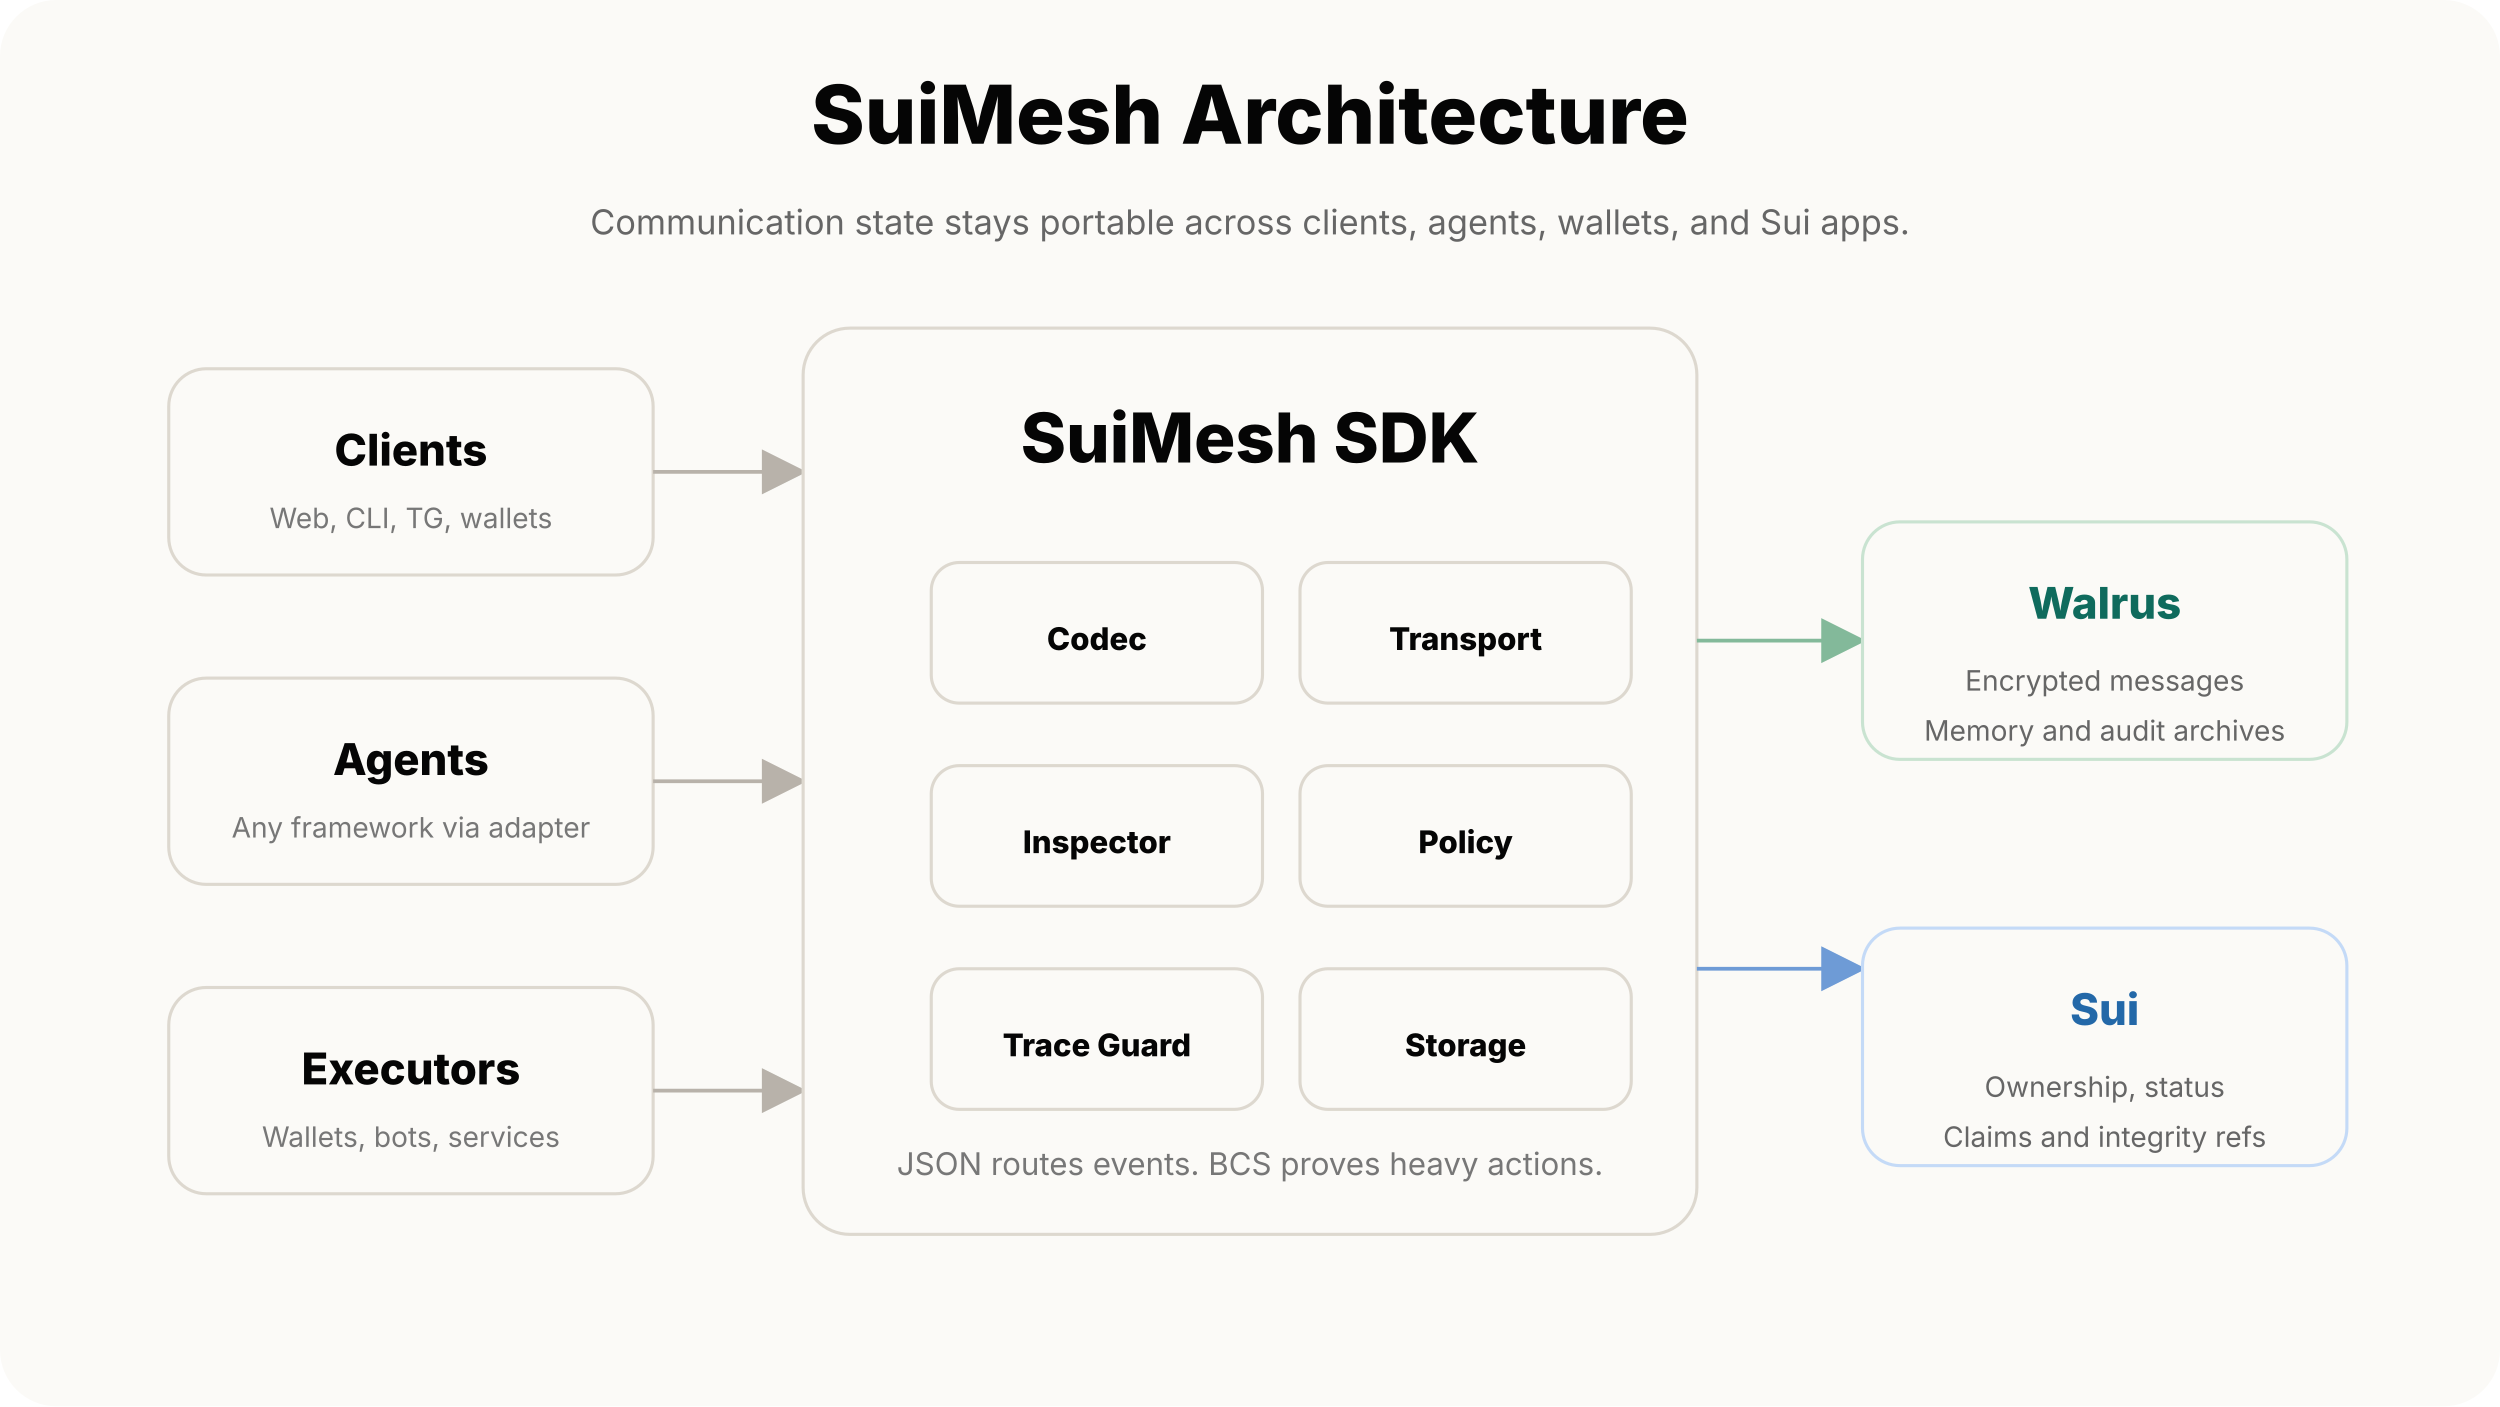
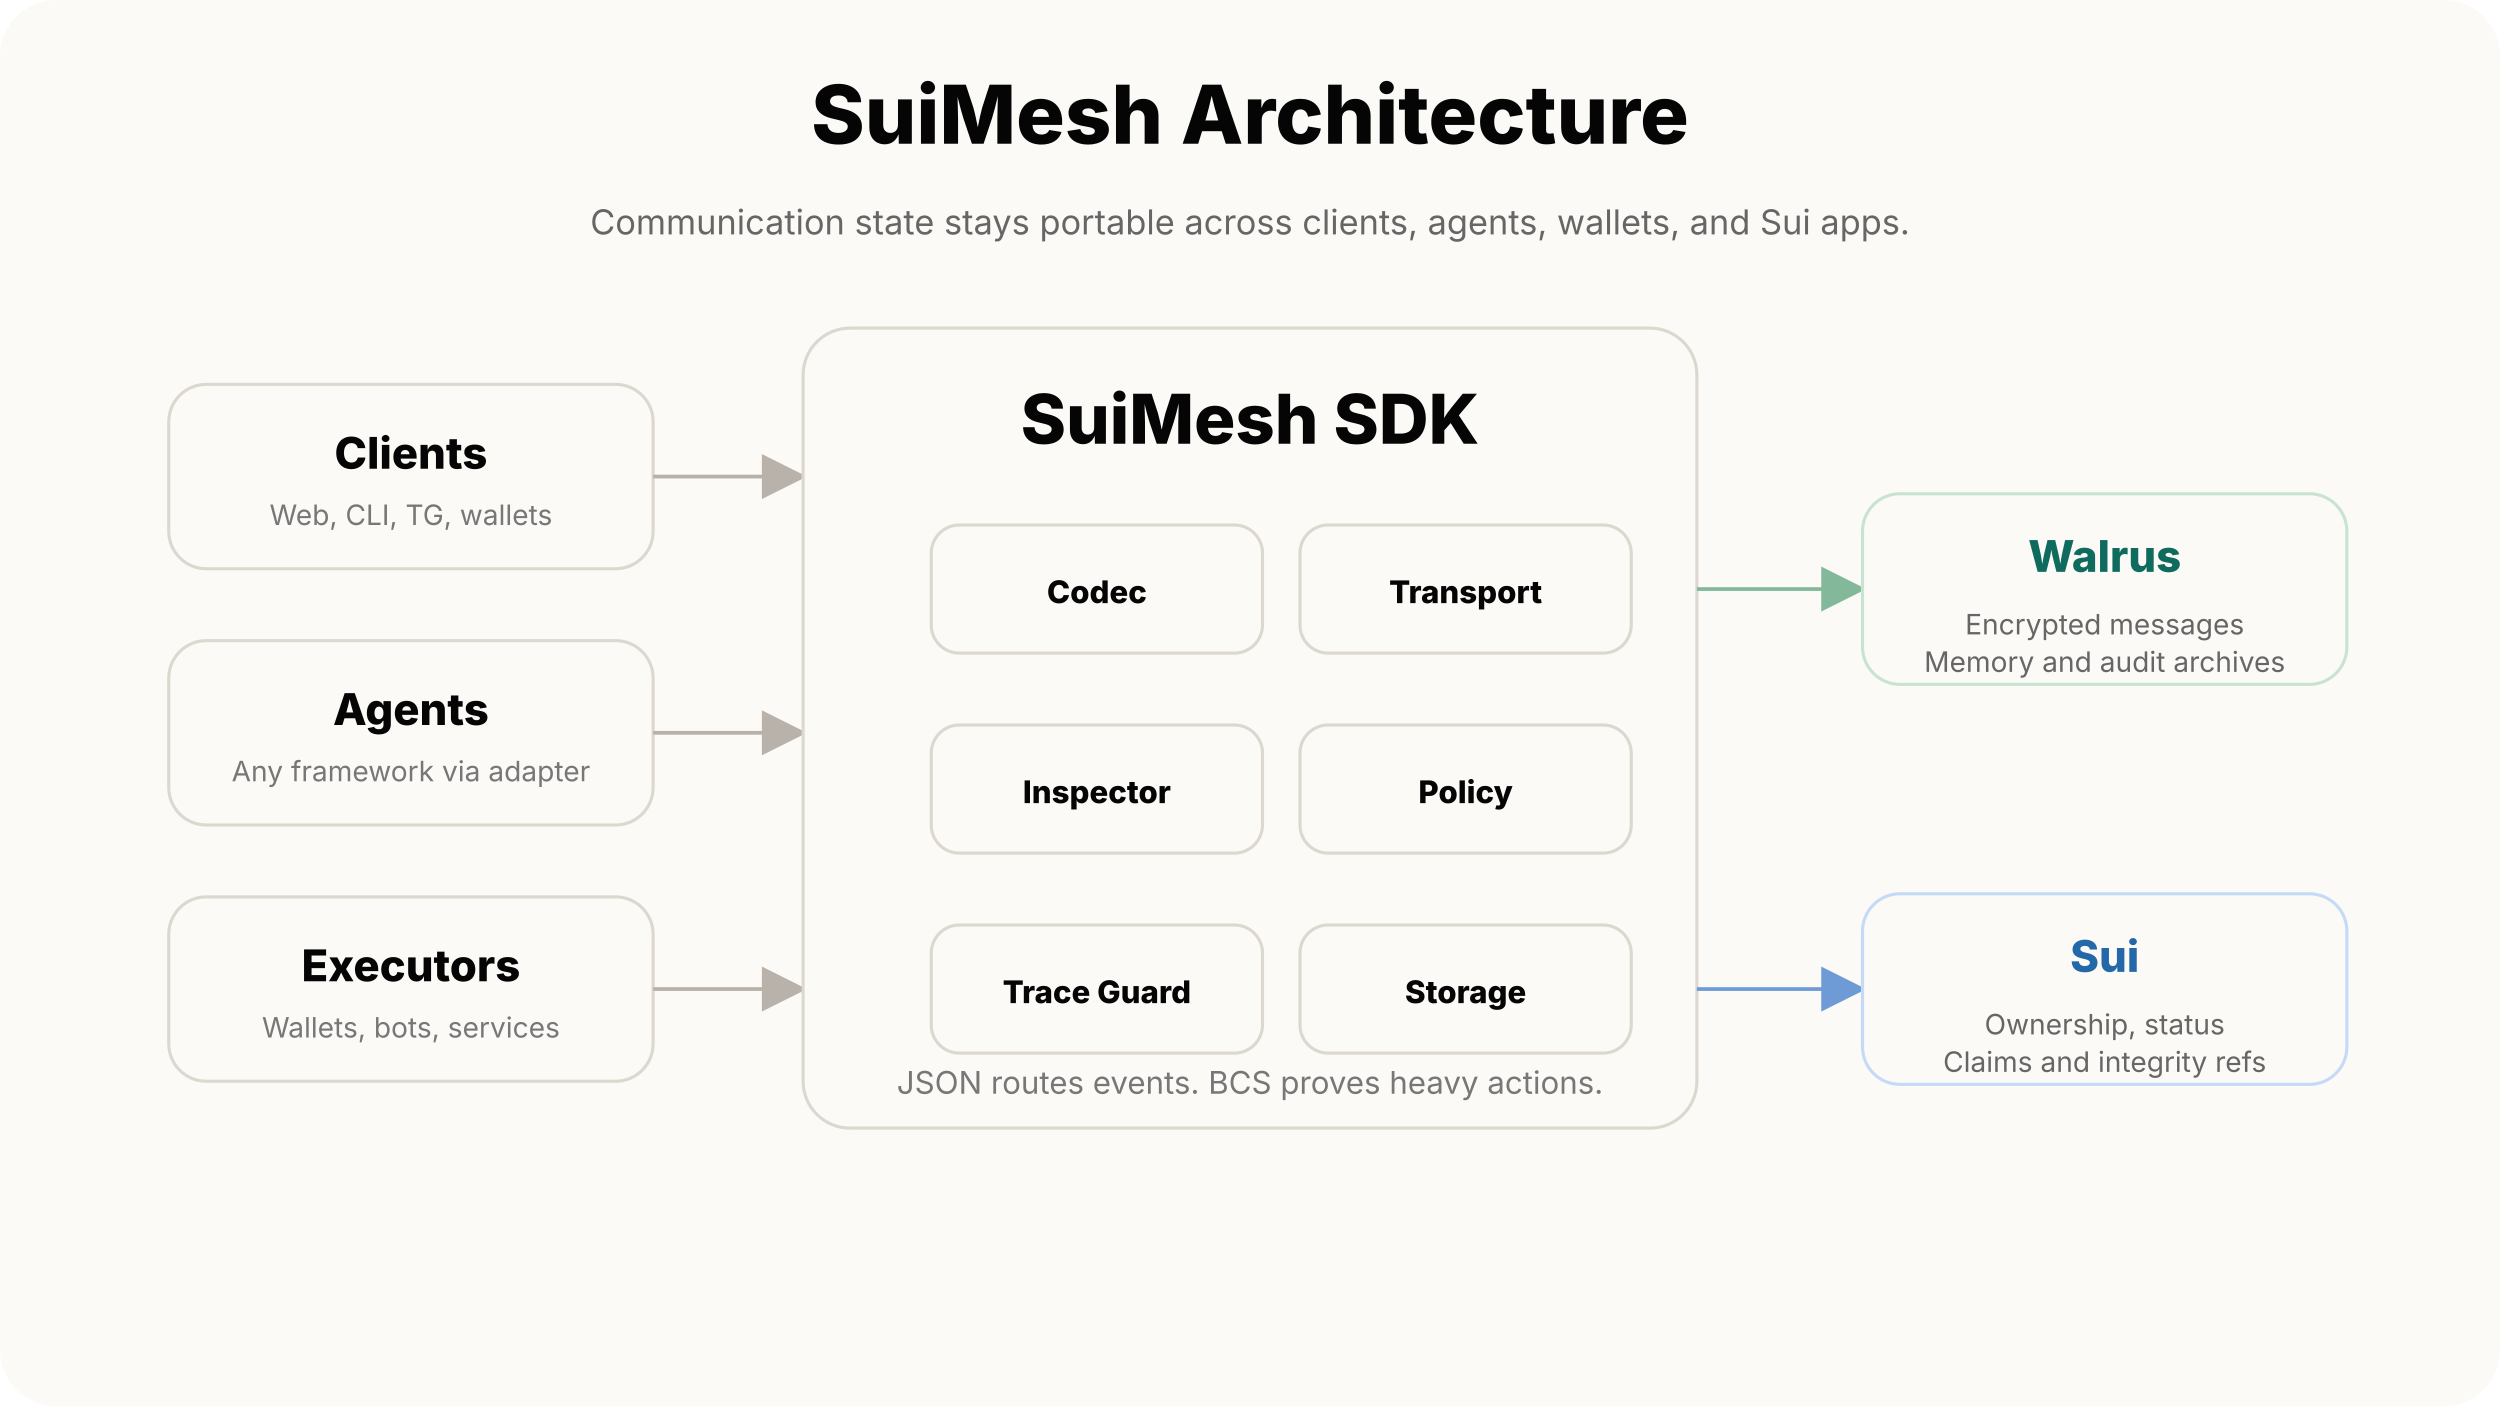
<svg xmlns="http://www.w3.org/2000/svg" width="1600" height="900" viewBox="0 0 1600 900" fill="none" role="img" aria-labelledby="title desc">
  <rect width="1600" height="900" rx="36" fill="#fbfaf7" />
  <defs>
    <marker id="arrowNeutral" markerWidth="14" markerHeight="14" refX="12" refY="7" orient="auto">
      <path d="M1 1 L13 7 L1 13 Z" fill="#b8b2aa" />
    </marker>
    <marker id="arrowWalrus" markerWidth="14" markerHeight="14" refX="12" refY="7" orient="auto">
      <path d="M1 1 L13 7 L1 13 Z" fill="#83b99a" />
    </marker>
    <marker id="arrowSui" markerWidth="14" markerHeight="14" refX="12" refY="7" orient="auto">
      <path d="M1 1 L13 7 L1 13 Z" fill="#6e9bd6" />
    </marker>
  </defs>
  <text x="800" y="92" text-anchor="middle" font-family="Inter, Arial, sans-serif" font-size="52" font-weight="820" fill="#050505">SuiMesh Architecture</text>
  <text x="800" y="150" text-anchor="middle" font-family="Inter, Arial, sans-serif" font-size="22" fill="#666">Communication state stays portable across clients, agents, wallets, and Sui apps.</text>
  <g font-family="Inter, Arial, sans-serif" text-anchor="middle">
-     <rect x="108" y="236" width="310" height="132" rx="24" fill="#fbfaf7" stroke="#ddd8cf" stroke-width="2" />
-     <text x="263" y="298" font-size="28" font-weight="780" fill="#050505">Clients</text>
-     <text x="263" y="338" font-size="18" fill="#777">Web, CLI, TG, wallets</text>
-     <rect x="108" y="434" width="310" height="132" rx="24" fill="#fbfaf7" stroke="#ddd8cf" stroke-width="2" />
-     <text x="263" y="496" font-size="28" font-weight="780" fill="#050505">Agents</text>
-     <text x="263" y="536" font-size="18" fill="#777">Any framework via adapter</text>
-     <rect x="108" y="632" width="310" height="132" rx="24" fill="#fbfaf7" stroke="#ddd8cf" stroke-width="2" />
-     <text x="263" y="694" font-size="28" font-weight="780" fill="#050505">Executors</text>
-     <text x="263" y="734" font-size="18" fill="#777">Wallets, bots, services</text>
+     <rect x="108" y="246" width="310" height="118" rx="24" fill="#fbfaf7" stroke="#ddd8cf" stroke-width="2" />
+     <text x="263" y="300" font-size="28" font-weight="780" fill="#050505">Clients</text>
+     <text x="263" y="336" font-size="18" fill="#777">Web, CLI, TG, wallets</text>
+     <rect x="108" y="410" width="310" height="118" rx="24" fill="#fbfaf7" stroke="#ddd8cf" stroke-width="2" />
+     <text x="263" y="464" font-size="28" font-weight="780" fill="#050505">Agents</text>
+     <text x="263" y="500" font-size="18" fill="#777">Any framework via adapter</text>
+     <rect x="108" y="574" width="310" height="118" rx="24" fill="#fbfaf7" stroke="#ddd8cf" stroke-width="2" />
+     <text x="263" y="628" font-size="28" font-weight="780" fill="#050505">Executors</text>
+     <text x="263" y="664" font-size="18" fill="#777">Wallets, bots, services</text>
  </g>
-   <path d="M418 302 H514" stroke="#b8b2aa" stroke-width="2.4" marker-end="url(#arrowNeutral)" />
-   <path d="M418 500 H514" stroke="#b8b2aa" stroke-width="2.4" marker-end="url(#arrowNeutral)" />
-   <path d="M418 698 H514" stroke="#b8b2aa" stroke-width="2.4" marker-end="url(#arrowNeutral)" />
+   <path d="M418 305 H514" stroke="#b8b2aa" stroke-width="2.4" marker-end="url(#arrowNeutral)" />
+   <path d="M418 469 H514" stroke="#b8b2aa" stroke-width="2.4" marker-end="url(#arrowNeutral)" />
+   <path d="M418 633 H514" stroke="#b8b2aa" stroke-width="2.4" marker-end="url(#arrowNeutral)" />
  <g font-family="Inter, Arial, sans-serif" text-anchor="middle">
-     <rect x="514" y="210" width="572" height="580" rx="30" fill="#fbfaf7" stroke="#ddd8cf" stroke-width="2" />
-     <text x="800" y="296" font-size="44" font-weight="820" fill="#050505">SuiMesh SDK</text>
-     <rect x="596" y="360" width="212" height="90" rx="18" fill="#fbfaf7" stroke="#ddd8cf" stroke-width="2" />
-     <rect x="832" y="360" width="212" height="90" rx="18" fill="#fbfaf7" stroke="#ddd8cf" stroke-width="2" />
-     <rect x="596" y="490" width="212" height="90" rx="18" fill="#fbfaf7" stroke="#ddd8cf" stroke-width="2" />
-     <rect x="832" y="490" width="212" height="90" rx="18" fill="#fbfaf7" stroke="#ddd8cf" stroke-width="2" />
-     <rect x="596" y="620" width="212" height="90" rx="18" fill="#fbfaf7" stroke="#ddd8cf" stroke-width="2" />
-     <rect x="832" y="620" width="212" height="90" rx="18" fill="#fbfaf7" stroke="#ddd8cf" stroke-width="2" />
-     <text x="702" y="416" font-size="20" font-weight="760" fill="#050505">Codec</text>
-     <text x="938" y="416" font-size="20" font-weight="760" fill="#050505">Transport</text>
-     <text x="702" y="546" font-size="20" font-weight="760" fill="#050505">Inspector</text>
-     <text x="938" y="546" font-size="20" font-weight="760" fill="#050505">Policy</text>
-     <text x="702" y="676" font-size="20" font-weight="760" fill="#050505">Trace Guard</text>
-     <text x="938" y="676" font-size="20" font-weight="760" fill="#050505">Storage</text>
-     <text x="800" y="752" font-size="20" fill="#777">JSON routes events. BCS proves heavy actions.</text>
+     <rect x="514" y="210" width="572" height="512" rx="30" fill="#fbfaf7" stroke="#ddd8cf" stroke-width="2" />
+     <text x="800" y="284" font-size="44" font-weight="820" fill="#050505">SuiMesh SDK</text>
+     <rect x="596" y="336" width="212" height="82" rx="18" fill="#fbfaf7" stroke="#ddd8cf" stroke-width="2" />
+     <rect x="832" y="336" width="212" height="82" rx="18" fill="#fbfaf7" stroke="#ddd8cf" stroke-width="2" />
+     <rect x="596" y="464" width="212" height="82" rx="18" fill="#fbfaf7" stroke="#ddd8cf" stroke-width="2" />
+     <rect x="832" y="464" width="212" height="82" rx="18" fill="#fbfaf7" stroke="#ddd8cf" stroke-width="2" />
+     <rect x="596" y="592" width="212" height="82" rx="18" fill="#fbfaf7" stroke="#ddd8cf" stroke-width="2" />
+     <rect x="832" y="592" width="212" height="82" rx="18" fill="#fbfaf7" stroke="#ddd8cf" stroke-width="2" />
+     <text x="702" y="386" font-size="20" font-weight="760" fill="#050505">Codec</text>
+     <text x="938" y="386" font-size="20" font-weight="760" fill="#050505">Transport</text>
+     <text x="702" y="514" font-size="20" font-weight="760" fill="#050505">Inspector</text>
+     <text x="938" y="514" font-size="20" font-weight="760" fill="#050505">Policy</text>
+     <text x="702" y="642" font-size="20" font-weight="760" fill="#050505">Trace Guard</text>
+     <text x="938" y="642" font-size="20" font-weight="760" fill="#050505">Storage</text>
+     <text x="800" y="700" font-size="20" fill="#777">JSON routes events. BCS proves heavy actions.</text>
  </g>
-   <path d="M1086 410 H1192" stroke="#83b99a" stroke-width="2.4" marker-end="url(#arrowWalrus)" />
-   <path d="M1086 620 H1192" stroke="#6e9bd6" stroke-width="2.4" marker-end="url(#arrowSui)" />
+   <path d="M1086 377 H1192" stroke="#83b99a" stroke-width="2.4" marker-end="url(#arrowWalrus)" />
+   <path d="M1086 633 H1192" stroke="#6e9bd6" stroke-width="2.4" marker-end="url(#arrowSui)" />
  <g font-family="Inter, Arial, sans-serif" text-anchor="middle">
-     <rect x="1192" y="334" width="310" height="152" rx="24" fill="#fbfaf7" stroke="#c9e3d1" stroke-width="2" />
-     <text x="1347" y="396" font-size="28" font-weight="780" fill="#0f6b5d">Walrus</text>
-     <text x="1347" y="442" font-size="18" fill="#666">Encrypted messages</text>
-     <text x="1347" y="474" font-size="18" fill="#666">Memory and audit archives</text>
-     <rect x="1192" y="594" width="310" height="152" rx="24" fill="#fbfaf7" stroke="#c4daf7" stroke-width="2" />
-     <text x="1347" y="656" font-size="28" font-weight="780" fill="#2368a8">Sui</text>
-     <text x="1347" y="702" font-size="18" fill="#666">Ownership, status</text>
-     <text x="1347" y="734" font-size="18" fill="#666">Claims and integrity refs</text>
+     <rect x="1192" y="316" width="310" height="122" rx="24" fill="#fbfaf7" stroke="#c9e3d1" stroke-width="2" />
+     <text x="1347" y="366" font-size="28" font-weight="780" fill="#0f6b5d">Walrus</text>
+     <text x="1347" y="406" font-size="18" fill="#666">Encrypted messages</text>
+     <text x="1347" y="430" font-size="18" fill="#666">Memory and audit archives</text>
+     <rect x="1192" y="572" width="310" height="122" rx="24" fill="#fbfaf7" stroke="#c4daf7" stroke-width="2" />
+     <text x="1347" y="622" font-size="28" font-weight="780" fill="#2368a8">Sui</text>
+     <text x="1347" y="662" font-size="18" fill="#666">Ownership, status</text>
+     <text x="1347" y="686" font-size="18" fill="#666">Claims and integrity refs</text>
  </g>
</svg>
